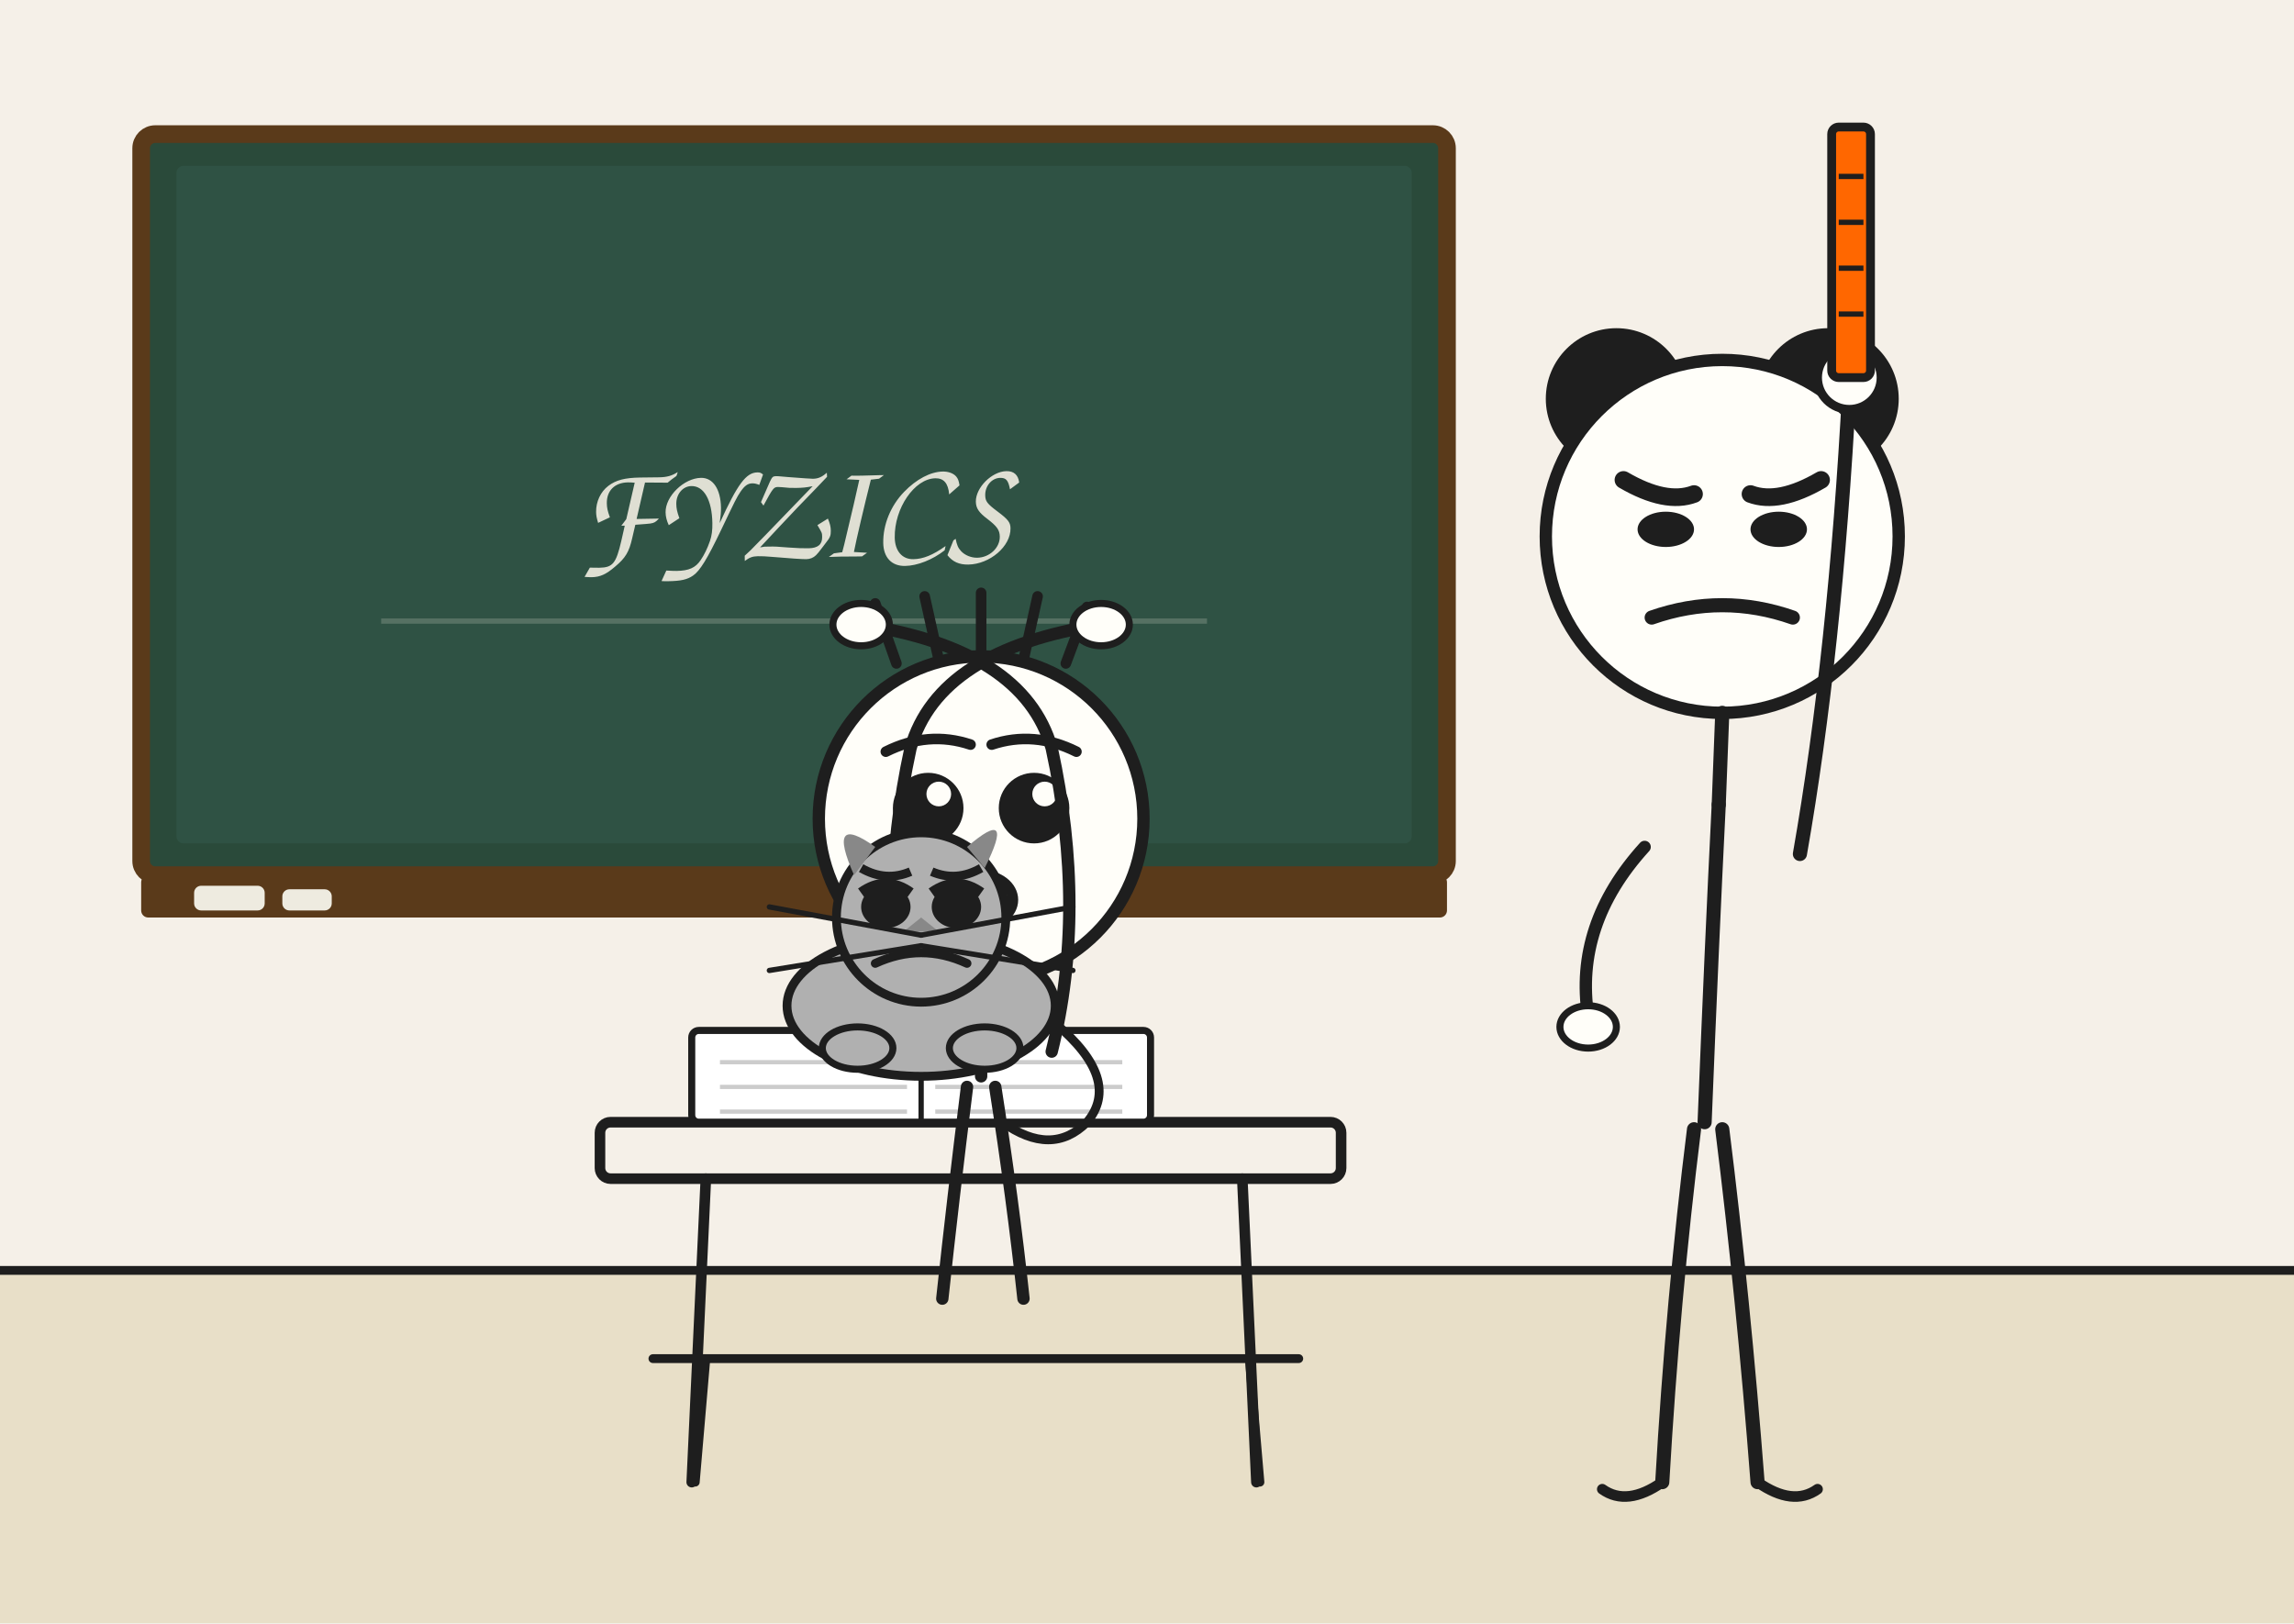
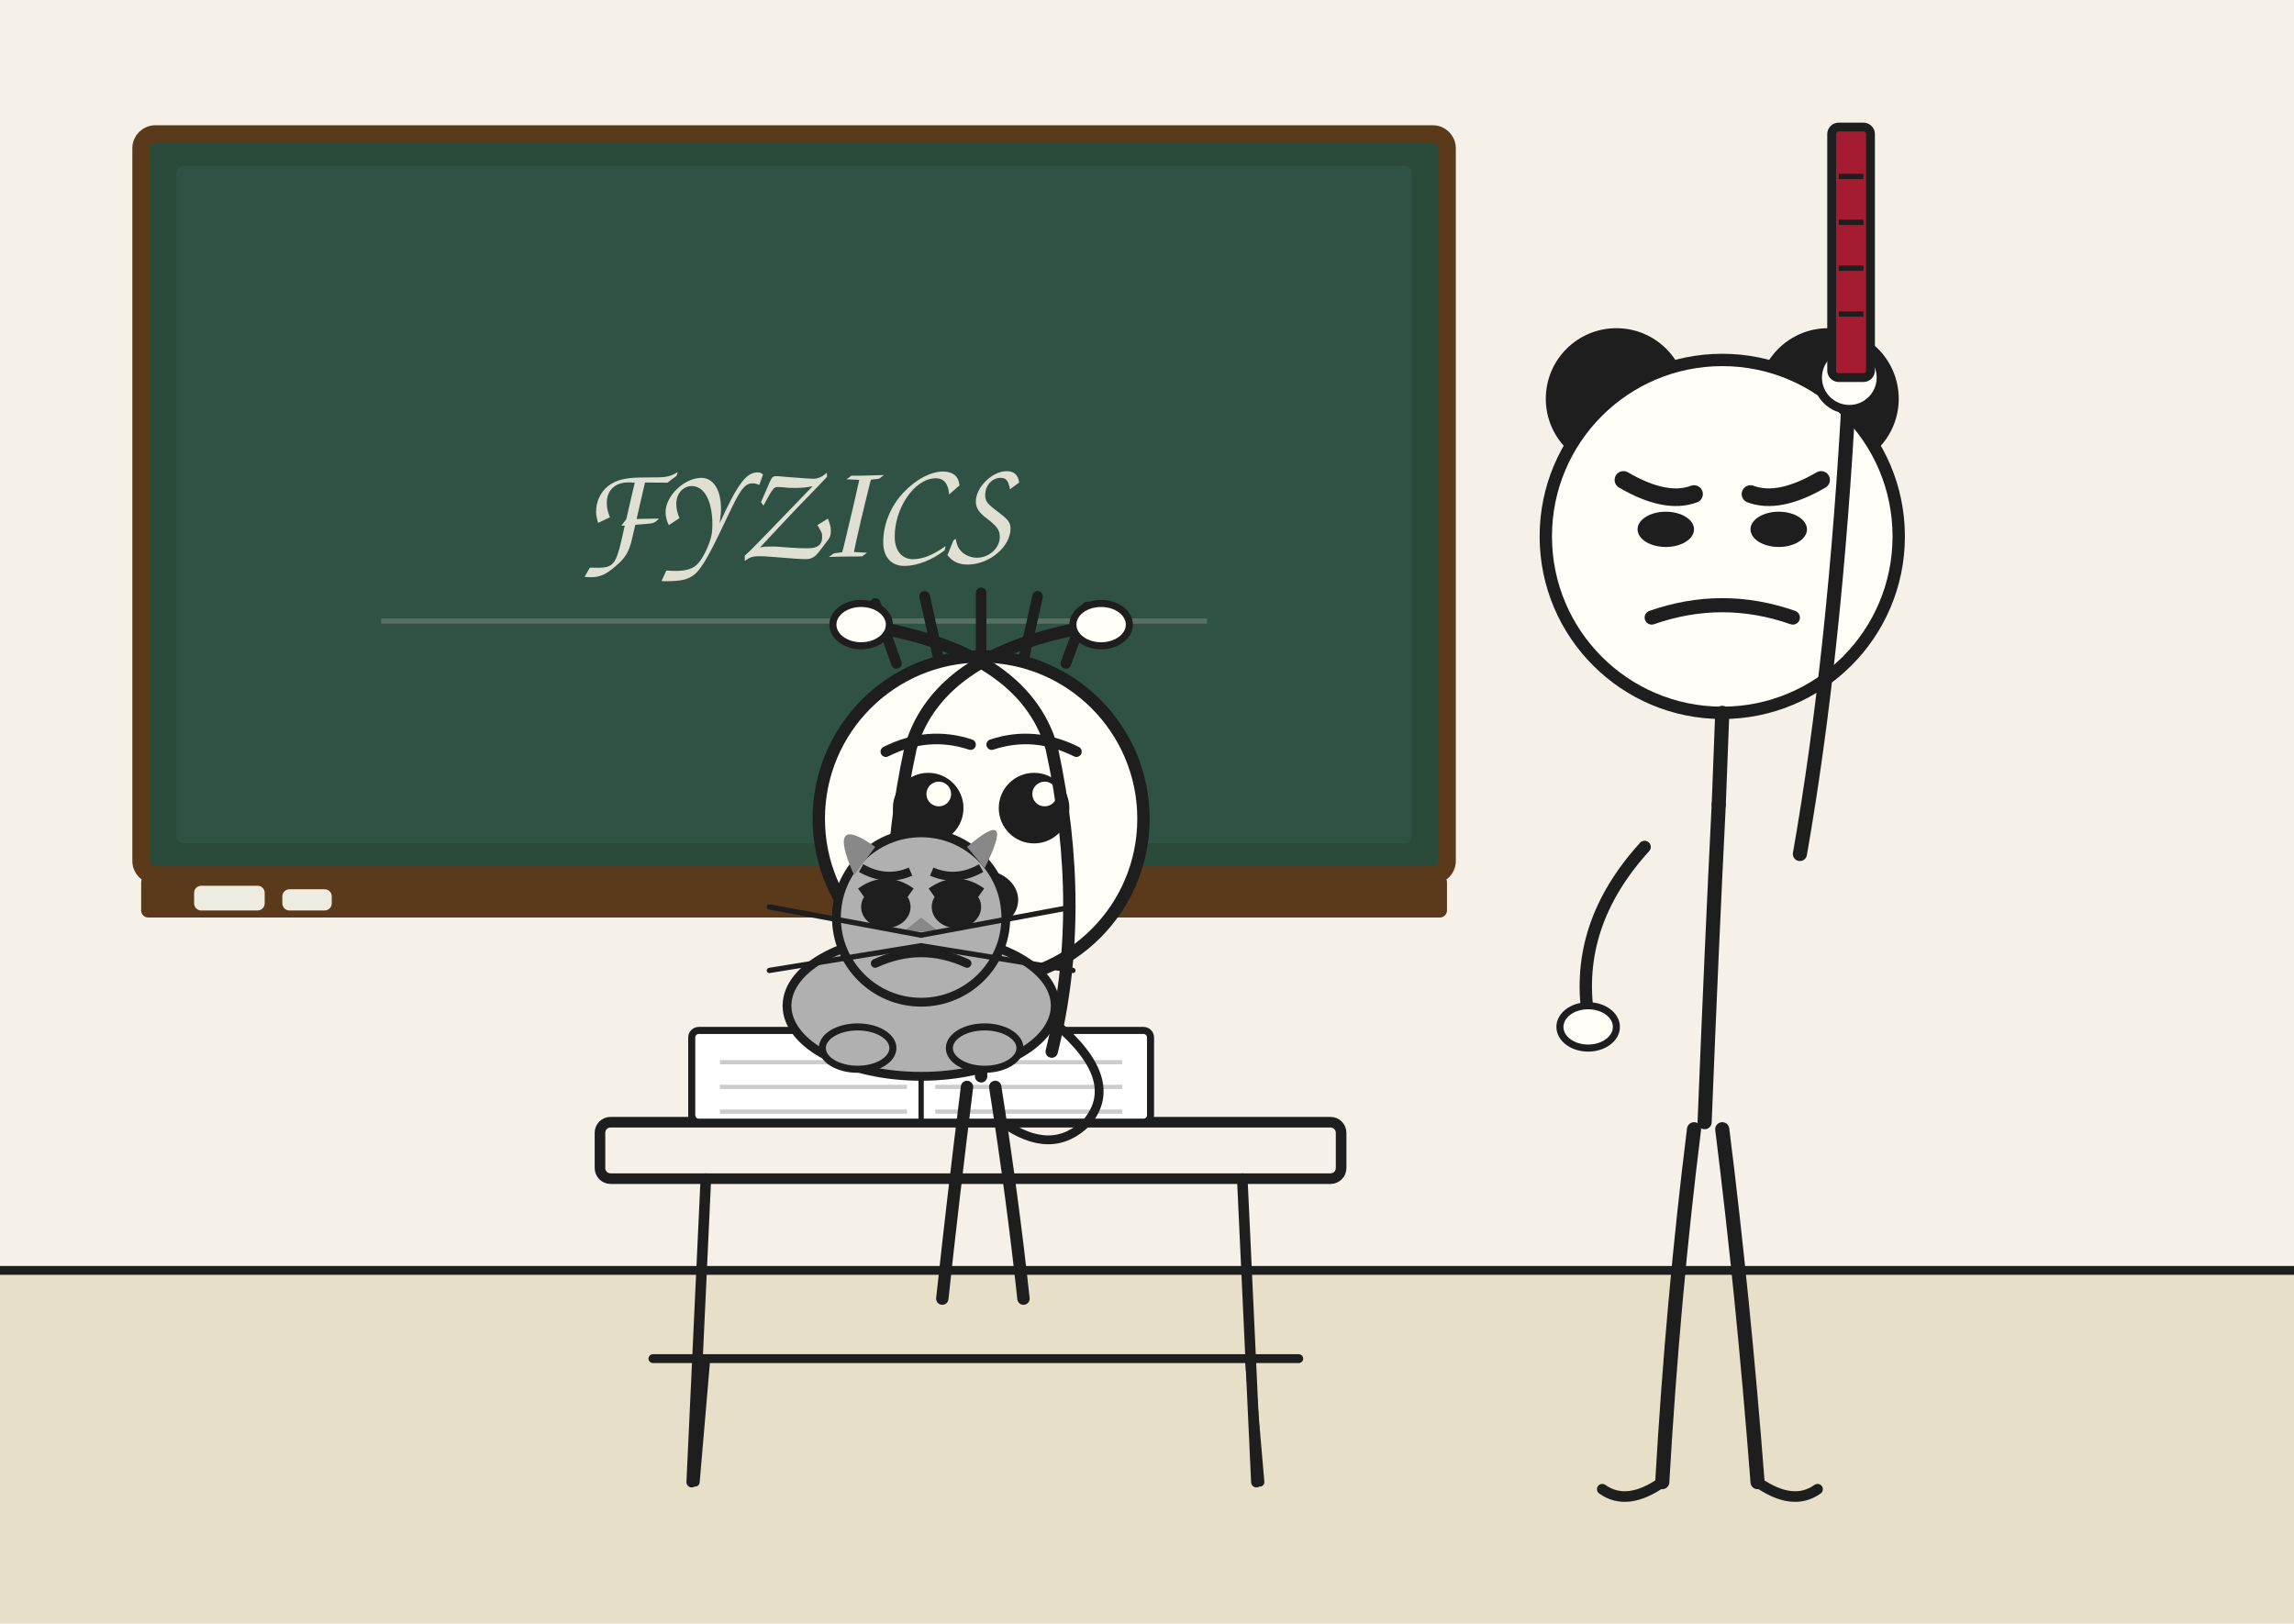
<svg xmlns="http://www.w3.org/2000/svg" viewBox="0 0 650 460" width="650" height="460">
  <rect width="650" height="460" fill="#FFFEF9" />
  <rect width="650" height="360" fill="#F5F0E8" />
  <rect y="360" width="650" height="100" fill="#E8DFC8" />
  <line x1="0" y1="360" x2="650" y2="360" stroke="#1E1E1E" stroke-width="2.5" />
  <rect x="40" y="38" width="370" height="210" rx="4" fill="#2A4A3A" stroke="#5A3A1A" stroke-width="5" />
  <rect x="50" y="47" width="350" height="192" rx="2" fill="#2F5244" />
  <rect x="40" y="248" width="370" height="12" rx="2" fill="#5A3A1A" />
  <rect x="55" y="251" width="20" height="7" rx="2" fill="#EEEBE0" />
  <rect x="80" y="252" width="14" height="6" rx="2" fill="#EEEBE0" />
  <text x="225" y="158" font-family="'Comic Sans MS', 'Segoe Print', cursive" font-size="40" fill="#EEEBE0" text-anchor="middle" opacity="0.92" transform="rotate(-1,225,158)">FYZICS</text>
  <line x1="108" y1="176" x2="342" y2="176" stroke="#EEEBE0" stroke-width="1.5" opacity="0.2" />
  <circle cx="458" cy="113" r="20" fill="#1E1E1E" />
  <circle cx="518" cy="113" r="20" fill="#1E1E1E" />
  <circle cx="488" cy="152" r="50" fill="#FFFEF9" stroke="#1E1E1E" stroke-width="3.5" />
  <ellipse cx="472" cy="150" rx="8" ry="5" fill="#1E1E1E" />
  <ellipse cx="504" cy="150" rx="8" ry="5" fill="#1E1E1E" />
  <path d="M460 136 Q472 143 480 140" stroke="#1E1E1E" stroke-width="5" fill="none" stroke-linecap="round" />
  <path d="M496 140 Q504 143 516 136" stroke="#1E1E1E" stroke-width="5" fill="none" stroke-linecap="round" />
  <path d="M468 175 Q488 168 508 175" stroke="#1E1E1E" stroke-width="4" fill="none" stroke-linecap="round" />
  <line x1="488" y1="202" x2="487" y2="228" stroke="#1E1E1E" stroke-width="4" stroke-linecap="round" />
  <path d="M487 228 Q485 268 483 318" stroke="#1E1E1E" stroke-width="4" fill="none" stroke-linecap="round" />
  <path d="M510 242 Q520 185 524 110" stroke="#1E1E1E" stroke-width="4" fill="none" stroke-linecap="round" />
  <circle cx="524" cy="107" r="9" fill="#FFFEF9" stroke="#1E1E1E" stroke-width="2.5" />
-   <rect x="519" y="36" width="11" height="71" rx="2" fill="#FF6700" stroke="#1E1E1E" stroke-width="2.5" />
+   <rect x="519" y="36" width="11" height="71" rx="2" fill="#A51C30" stroke="#1E1E1E" stroke-width="2.5" />
  <line x1="521" y1="50" x2="528" y2="50" stroke="#1E1E1E" stroke-width="1.5" />
  <line x1="521" y1="63" x2="528" y2="63" stroke="#1E1E1E" stroke-width="1.5" />
  <line x1="521" y1="76" x2="528" y2="76" stroke="#1E1E1E" stroke-width="1.5" />
  <line x1="521" y1="89" x2="528" y2="89" stroke="#1E1E1E" stroke-width="1.5" />
  <path d="M466 240 Q446 262 450 288" stroke="#1E1E1E" stroke-width="3.5" fill="none" stroke-linecap="round" />
  <ellipse cx="450" cy="291" rx="8" ry="6" fill="#FFFEF9" stroke="#1E1E1E" stroke-width="2" />
  <path d="M480 320 Q474 368 471 420" stroke="#1E1E1E" stroke-width="4" fill="none" stroke-linecap="round" />
  <path d="M488 320 Q494 368 498 420" stroke="#1E1E1E" stroke-width="4" fill="none" stroke-linecap="round" />
  <path d="M471 420 Q461 427 454 422" stroke="#1E1E1E" stroke-width="3" fill="none" stroke-linecap="round" />
  <path d="M498 420 Q508 427 515 422" stroke="#1E1E1E" stroke-width="3" fill="none" stroke-linecap="round" />
  <rect x="170" y="318" width="210" height="16" rx="3" fill="none" stroke="#1E1E1E" stroke-width="3" />
  <line x1="200" y1="334" x2="196" y2="420" stroke="#1E1E1E" stroke-width="3" stroke-linecap="round" />
  <line x1="352" y1="334" x2="356" y2="420" stroke="#1E1E1E" stroke-width="3" stroke-linecap="round" />
  <line x1="185" y1="385" x2="368" y2="385" stroke="#1E1E1E" stroke-width="2.5" stroke-linecap="round" />
  <line x1="200" y1="385" x2="197" y2="420" stroke="#1E1E1E" stroke-width="2.5" stroke-linecap="round" />
  <line x1="354" y1="385" x2="357" y2="420" stroke="#1E1E1E" stroke-width="2.5" stroke-linecap="round" />
  <rect x="196" y="292" width="130" height="26" rx="2" fill="#fff" stroke="#1E1E1E" stroke-width="2" />
  <line x1="261" y1="292" x2="261" y2="318" stroke="#1E1E1E" stroke-width="1.5" />
  <line x1="204" y1="301" x2="257" y2="301" stroke="#ccc" stroke-width="1.2" />
  <line x1="204" y1="308" x2="257" y2="308" stroke="#ccc" stroke-width="1.2" />
  <line x1="204" y1="315" x2="257" y2="315" stroke="#ccc" stroke-width="1.2" />
  <line x1="265" y1="301" x2="318" y2="301" stroke="#ccc" stroke-width="1.2" />
  <line x1="265" y1="308" x2="318" y2="308" stroke="#ccc" stroke-width="1.2" />
  <line x1="265" y1="315" x2="318" y2="315" stroke="#ccc" stroke-width="1.2" />
  <circle cx="278" cy="232" r="46" fill="#FFFEF9" stroke="#1E1E1E" stroke-width="3.5" />
  <line x1="254" y1="188" x2="248" y2="171" stroke="#1E1E1E" stroke-width="3" stroke-linecap="round" />
  <line x1="266" y1="187" x2="262" y2="169" stroke="#1E1E1E" stroke-width="3" stroke-linecap="round" />
  <line x1="278" y1="186" x2="278" y2="168" stroke="#1E1E1E" stroke-width="3" stroke-linecap="round" />
  <line x1="290" y1="187" x2="294" y2="169" stroke="#1E1E1E" stroke-width="3" stroke-linecap="round" />
  <line x1="302" y1="188" x2="308" y2="172" stroke="#1E1E1E" stroke-width="3" stroke-linecap="round" />
  <ellipse cx="263" cy="229" rx="10" ry="10" fill="#1E1E1E" />
  <ellipse cx="293" cy="229" rx="10" ry="10" fill="#1E1E1E" />
  <circle cx="266" cy="225" r="3.5" fill="#FFFEF9" />
  <circle cx="296" cy="225" r="3.5" fill="#FFFEF9" />
  <path d="M251 213 Q263 207 275 211" stroke="#1E1E1E" stroke-width="3" fill="none" stroke-linecap="round" />
  <path d="M281 211 Q293 207 305 213" stroke="#1E1E1E" stroke-width="3" fill="none" stroke-linecap="round" />
  <ellipse cx="278" cy="255" rx="9" ry="7" fill="none" stroke="#1E1E1E" stroke-width="3" />
  <line x1="278" y1="278" x2="278" y2="305" stroke="#1E1E1E" stroke-width="3.5" stroke-linecap="round" />
  <path d="M258 298 Q248 258 258 212 Q266 184 312 177" stroke="#1E1E1E" stroke-width="3.5" fill="none" stroke-linecap="round" />
  <path d="M298 298 Q308 258 298 212 Q290 184 244 177" stroke="#1E1E1E" stroke-width="3.5" fill="none" stroke-linecap="round" />
  <ellipse cx="312" cy="177" rx="8" ry="6" fill="#FFFEF9" stroke="#1E1E1E" stroke-width="2" />
  <ellipse cx="244" cy="177" rx="8" ry="6" fill="#FFFEF9" stroke="#1E1E1E" stroke-width="2" />
  <path d="M274 308 Q270 340 267 368" stroke="#1E1E1E" stroke-width="3.5" fill="none" stroke-linecap="round" />
  <path d="M282 308 Q287 340 290 368" stroke="#1E1E1E" stroke-width="3.5" fill="none" stroke-linecap="round" />
  <ellipse cx="261" cy="285" rx="38" ry="20" fill="#B0B0B0" stroke="#1E1E1E" stroke-width="2.5" />
  <circle cx="261" cy="260" r="24" fill="#B0B0B0" stroke="#1E1E1E" stroke-width="2.5" />
  <path d="M242 248 Q234 230 248 240 Z" fill="#888" />
  <path d="M279 246 Q288 228 274 240 Z" fill="#888" />
  <ellipse cx="251" cy="257" rx="7" ry="6" fill="#1E1E1E" />
  <ellipse cx="271" cy="257" rx="7" ry="6" fill="#1E1E1E" />
  <path d="M244 253 Q251 248 258 253" stroke="#1E1E1E" stroke-width="3" fill="none" />
  <path d="M264 253 Q271 248 278 253" stroke="#1E1E1E" stroke-width="3" fill="none" />
  <path d="M244 246 Q251 250 258 247" stroke="#1E1E1E" stroke-width="2.5" fill="none" />
  <path d="M264 247 Q271 250 278 246" stroke="#1E1E1E" stroke-width="2.5" fill="none" />
  <path d="M256 264 L261 260 L266 264 Z" fill="#888" />
  <path d="M248 273 Q261 267 274 273" stroke="#1E1E1E" stroke-width="2.5" fill="none" stroke-linecap="round" />
  <line x1="261" y1="265" x2="218" y2="257" stroke="#1E1E1E" stroke-width="1.5" stroke-linecap="round" />
  <line x1="261" y1="268" x2="218" y2="275" stroke="#1E1E1E" stroke-width="1.5" stroke-linecap="round" />
  <line x1="261" y1="265" x2="304" y2="257" stroke="#1E1E1E" stroke-width="1.5" stroke-linecap="round" />
  <line x1="261" y1="268" x2="304" y2="275" stroke="#1E1E1E" stroke-width="1.5" stroke-linecap="round" />
  <ellipse cx="243" cy="297" rx="10" ry="6" fill="#B0B0B0" stroke="#1E1E1E" stroke-width="2" />
  <ellipse cx="279" cy="297" rx="10" ry="6" fill="#B0B0B0" stroke="#1E1E1E" stroke-width="2" />
  <path d="M299 290 Q318 306 308 318 Q298 328 284 318" stroke="#1E1E1E" stroke-width="2.5" fill="none" stroke-linecap="round" />
</svg>
